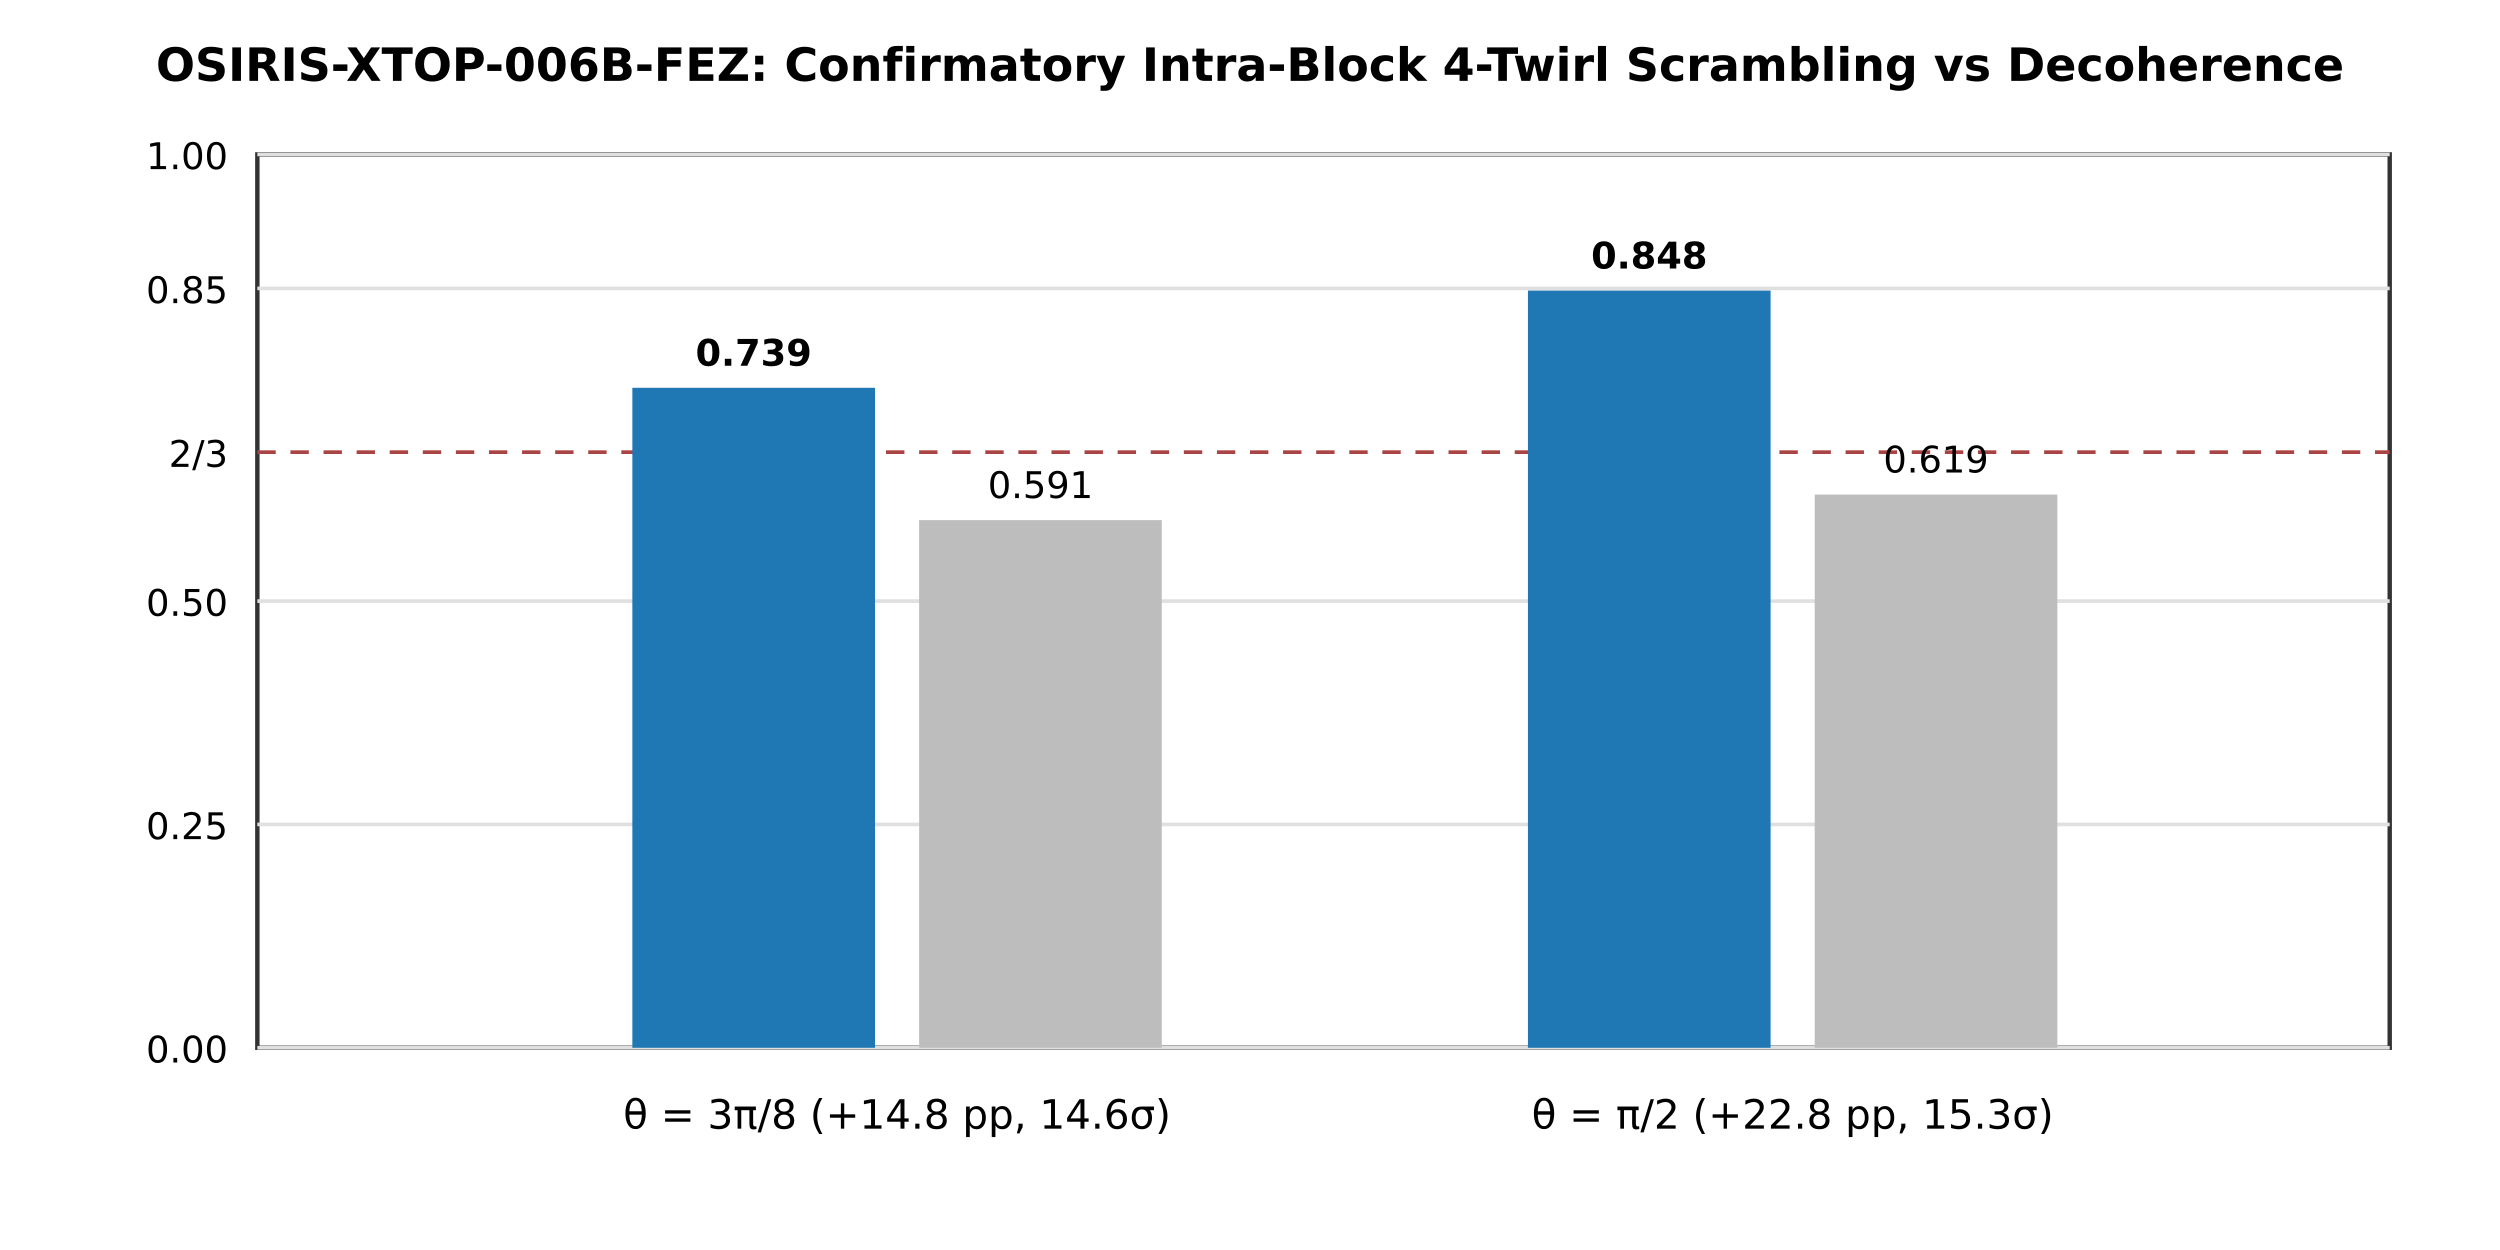
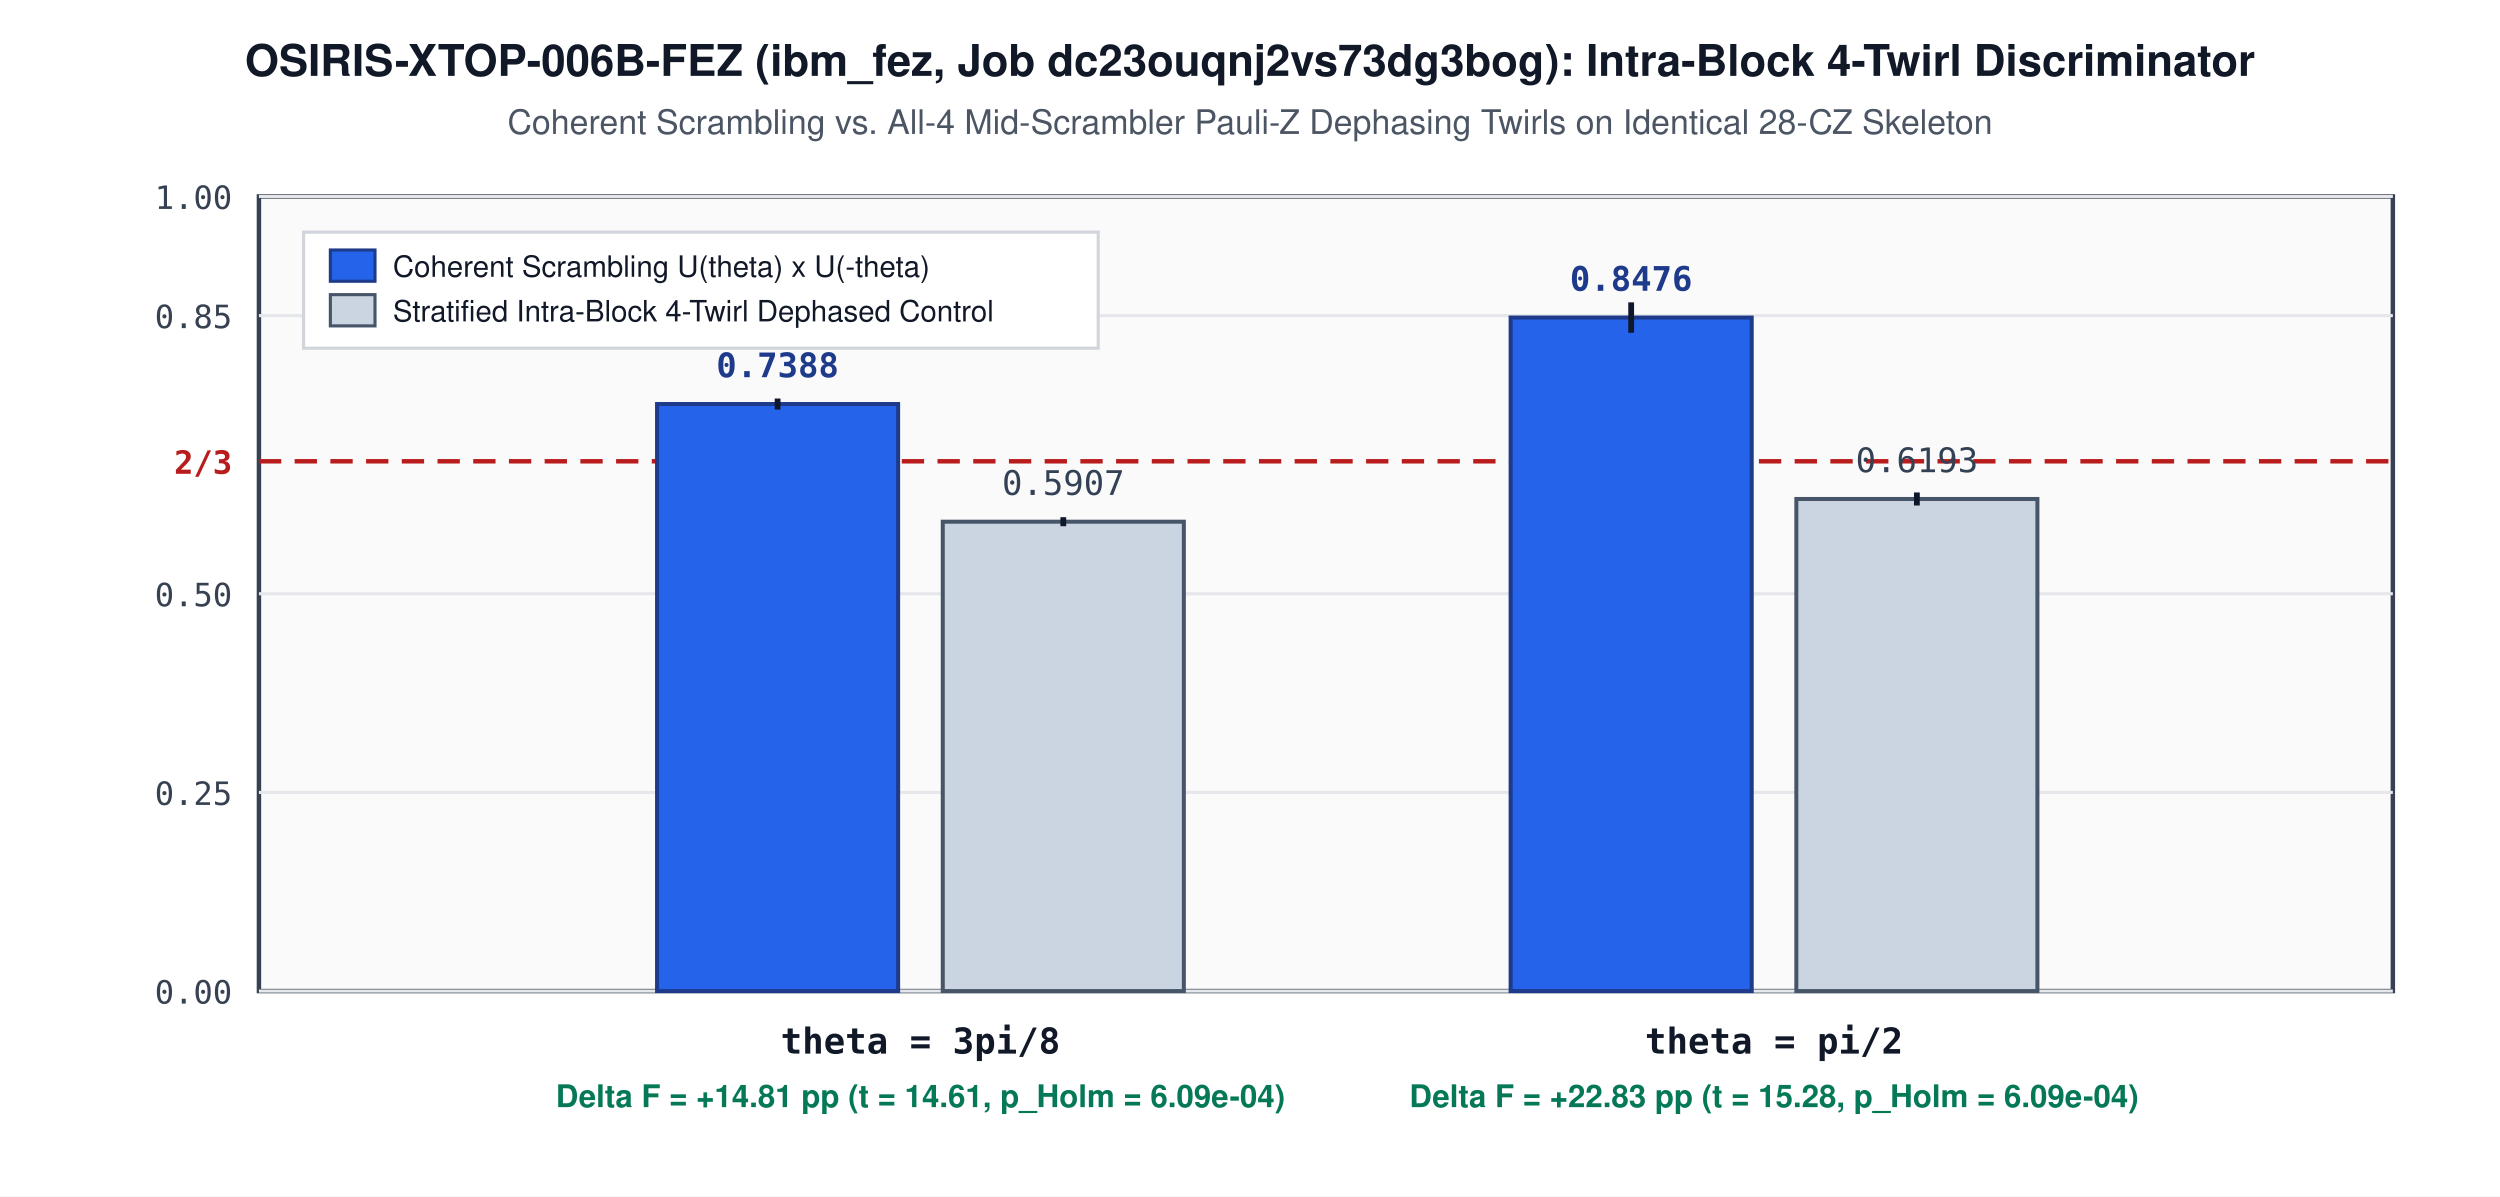
- <svg xmlns="http://www.w3.org/2000/svg" width="680" height="340" viewBox="0 0 680 340">
-   <rect width="100%" height="100%" fill="#ffffff" />
-   <text x="340.0" y="22" text-anchor="middle" font-family="DejaVu Sans,Arial" font-size="12.5" font-weight="bold">OSIRIS-XTOP-006B-FEZ: Confirmatory Intra-Block 4-Twirl Scrambling vs Decoherence</text>
-   <rect x="70" y="42" width="580" height="243" fill="none" stroke="#333333" stroke-width="1.2" />
-   <line x1="70" y1="285.00" x2="650" y2="285.00" stroke="#e0e0e0" stroke-width="1" />
-   <text x="62" y="289.00" text-anchor="end" font-family="DejaVu Sans,Arial" font-size="10">0.00</text>
-   <line x1="70" y1="224.25" x2="650" y2="224.25" stroke="#e0e0e0" stroke-width="1" />
-   <text x="62" y="228.25" text-anchor="end" font-family="DejaVu Sans,Arial" font-size="10">0.25</text>
-   <line x1="70" y1="163.50" x2="650" y2="163.50" stroke="#e0e0e0" stroke-width="1" />
-   <text x="62" y="167.50" text-anchor="end" font-family="DejaVu Sans,Arial" font-size="10">0.50</text>
-   <line x1="70" y1="122.99" x2="650" y2="122.99" stroke="#aa4444" stroke-width="1" stroke-dasharray="5,4" />
-   <text x="62" y="126.99" text-anchor="end" font-family="DejaVu Sans,Arial" font-size="10">2/3</text>
-   <line x1="70" y1="78.45" x2="650" y2="78.45" stroke="#e0e0e0" stroke-width="1" />
-   <text x="62" y="82.45" text-anchor="end" font-family="DejaVu Sans,Arial" font-size="10">0.85</text>
-   <line x1="70" y1="42.00" x2="650" y2="42.00" stroke="#e0e0e0" stroke-width="1" />
-   <text x="62" y="46.00" text-anchor="end" font-family="DejaVu Sans,Arial" font-size="10">1.00</text>
-   <rect x="172.00" y="105.48" width="66.0" height="179.52" fill="#1f77b4" />
-   <rect x="250.00" y="141.47" width="66.0" height="143.53" fill="#bdbdbd" />
-   <text x="205.00" y="99.48" text-anchor="middle" font-family="DejaVu Sans,Arial" font-size="10" font-weight="bold">0.739</text>
-   <text x="283.00" y="135.47" text-anchor="middle" font-family="DejaVu Sans,Arial" font-size="10">0.591</text>
-   <text x="244.00" y="307" text-anchor="middle" font-family="DejaVu Sans,Arial" font-size="11">θ = 3π/8 (+14.8 pp, 14.6σ)</text>
-   <rect x="415.60" y="79.04" width="66.0" height="205.96" fill="#1f77b4" />
-   <rect x="493.60" y="134.52" width="66.0" height="150.48" fill="#bdbdbd" />
-   <text x="448.60" y="73.04" text-anchor="middle" font-family="DejaVu Sans,Arial" font-size="10" font-weight="bold">0.848</text>
-   <text x="526.60" y="128.52" text-anchor="middle" font-family="DejaVu Sans,Arial" font-size="10">0.619</text>
-   <text x="487.60" y="307" text-anchor="middle" font-family="DejaVu Sans,Arial" font-size="11">θ = π/2 (+22.8 pp, 15.3σ)</text>
+ <svg xmlns="http://www.w3.org/2000/svg" width="560" height="268" viewBox="0 0 560 268">
+   <rect x="0" y="0" width="560" height="268" fill="#ffffff" />
+   <text x="280.00" y="17.00" font-family="Helvetica, Arial, sans-serif" font-size="9.8" font-weight="bold" fill="#111827" text-anchor="middle">OSIRIS-XTOP-006B-FEZ (ibm_fez, Job dc23ouqnj2vs73dg3bog): Intra-Block 4-Twirl Discriminator</text>
+   <text x="280.00" y="30.00" font-family="Helvetica, Arial, sans-serif" font-size="7.6" font-weight="normal" fill="#4b5563" text-anchor="middle">Coherent Scrambling vs. All-4 Mid-Scrambler Pauli-Z Dephasing Twirls on Identical 28-CZ Skeleton</text>
+   <rect x="58.00" y="44.00" width="478.00" height="178.00" fill="#fafafa" stroke="#374151" stroke-width="1.00" />
+   <line x1="58.00" y1="222.00" x2="536.00" y2="222.00" stroke="#e5e7eb" stroke-width="0.70" />
+   <text x="52.00" y="224.80" font-family="monospace" font-size="7.2" font-weight="normal" fill="#374151" text-anchor="end">0.00</text>
+   <line x1="58.00" y1="177.50" x2="536.00" y2="177.50" stroke="#e5e7eb" stroke-width="0.70" />
+   <text x="52.00" y="180.30" font-family="monospace" font-size="7.2" font-weight="normal" fill="#374151" text-anchor="end">0.25</text>
+   <line x1="58.00" y1="133.00" x2="536.00" y2="133.00" stroke="#e5e7eb" stroke-width="0.70" />
+   <text x="52.00" y="135.80" font-family="monospace" font-size="7.2" font-weight="normal" fill="#374151" text-anchor="end">0.50</text>
+   <line x1="58.00" y1="103.33" x2="536.00" y2="103.33" stroke="#b91c1c" stroke-width="1.00" stroke-dasharray="5,3" />
+   <text x="52.00" y="106.13" font-family="monospace" font-size="7.2" font-weight="bold" fill="#b91c1c" text-anchor="end">2/3</text>
+   <line x1="58.00" y1="70.70" x2="536.00" y2="70.70" stroke="#e5e7eb" stroke-width="0.70" />
+   <text x="52.00" y="73.50" font-family="monospace" font-size="7.2" font-weight="normal" fill="#374151" text-anchor="end">0.85</text>
+   <line x1="58.00" y1="44.00" x2="536.00" y2="44.00" stroke="#e5e7eb" stroke-width="0.70" />
+   <text x="52.00" y="46.80" font-family="monospace" font-size="7.2" font-weight="normal" fill="#374151" text-anchor="end">1.00</text>
+   <rect x="147.18" y="90.50" width="54.00" height="131.50" fill="#2563eb" stroke="#1e3a8a" stroke-width="0.90" />
+   <line x1="174.18" y1="91.73" x2="174.18" y2="89.27" stroke="#0f172a" stroke-width="1.30" />
+   <rect x="211.18" y="116.86" width="54.00" height="105.14" fill="#cbd5e1" stroke="#475569" stroke-width="0.90" />
+   <line x1="238.18" y1="117.87" x2="238.18" y2="115.85" stroke="#0f172a" stroke-width="1.30" />
+   <text x="174.18" y="84.50" font-family="monospace" font-size="7.6" font-weight="bold" fill="#1e3a8a" text-anchor="middle">0.7388</text>
+   <text x="238.18" y="110.86" font-family="monospace" font-size="7.6" font-weight="normal" fill="#334155" text-anchor="middle">0.5907</text>
+   <text x="206.18" y="236.00" font-family="monospace" font-size="8.0" font-weight="bold" fill="#111827" text-anchor="middle">theta = 3pi/8</text>
+   <text x="206.18" y="248.00" font-family="Helvetica, Arial, sans-serif" font-size="7.0" font-weight="bold" fill="#047857" text-anchor="middle">Delta F = +14.81 pp (t = 14.61, p_Holm = 6.09e-04)</text>
+   <rect x="338.38" y="71.13" width="54.00" height="150.87" fill="#2563eb" stroke="#1e3a8a" stroke-width="0.90" />
+   <line x1="365.38" y1="74.54" x2="365.38" y2="67.73" stroke="#0f172a" stroke-width="1.30" />
+   <rect x="402.38" y="111.77" width="54.00" height="110.23" fill="#cbd5e1" stroke="#475569" stroke-width="0.90" />
+   <line x1="429.38" y1="113.23" x2="429.38" y2="110.31" stroke="#0f172a" stroke-width="1.30" />
+   <text x="365.38" y="65.13" font-family="monospace" font-size="7.6" font-weight="bold" fill="#1e3a8a" text-anchor="middle">0.8476</text>
+   <text x="429.38" y="105.77" font-family="monospace" font-size="7.6" font-weight="normal" fill="#334155" text-anchor="middle">0.6193</text>
+   <text x="397.38" y="236.00" font-family="monospace" font-size="8.0" font-weight="bold" fill="#111827" text-anchor="middle">theta = pi/2</text>
+   <text x="397.38" y="248.00" font-family="Helvetica, Arial, sans-serif" font-size="7.0" font-weight="bold" fill="#047857" text-anchor="middle">Delta F = +22.83 pp (t = 15.28, p_Holm = 6.09e-04)</text>
+   <rect x="68.00" y="52.00" width="178.00" height="26.00" fill="#ffffff" stroke="#d1d5db" stroke-width="0.70" />
+   <rect x="74.00" y="56.00" width="10.00" height="7.00" fill="#2563eb" stroke="#1e3a8a" stroke-width="0.70" />
+   <text x="88.00" y="62.00" font-family="Helvetica, Arial, sans-serif" font-size="6.6" font-weight="normal" fill="#111827" text-anchor="start">Coherent Scrambling U(theta) x U(-theta)</text>
+   <rect x="74.00" y="66.00" width="10.00" height="7.00" fill="#cbd5e1" stroke="#475569" stroke-width="0.70" />
+   <text x="88.00" y="72.00" font-family="Helvetica, Arial, sans-serif" font-size="6.6" font-weight="normal" fill="#111827" text-anchor="start">Stratified Intra-Block 4-Twirl Dephased Control</text>
</svg>
